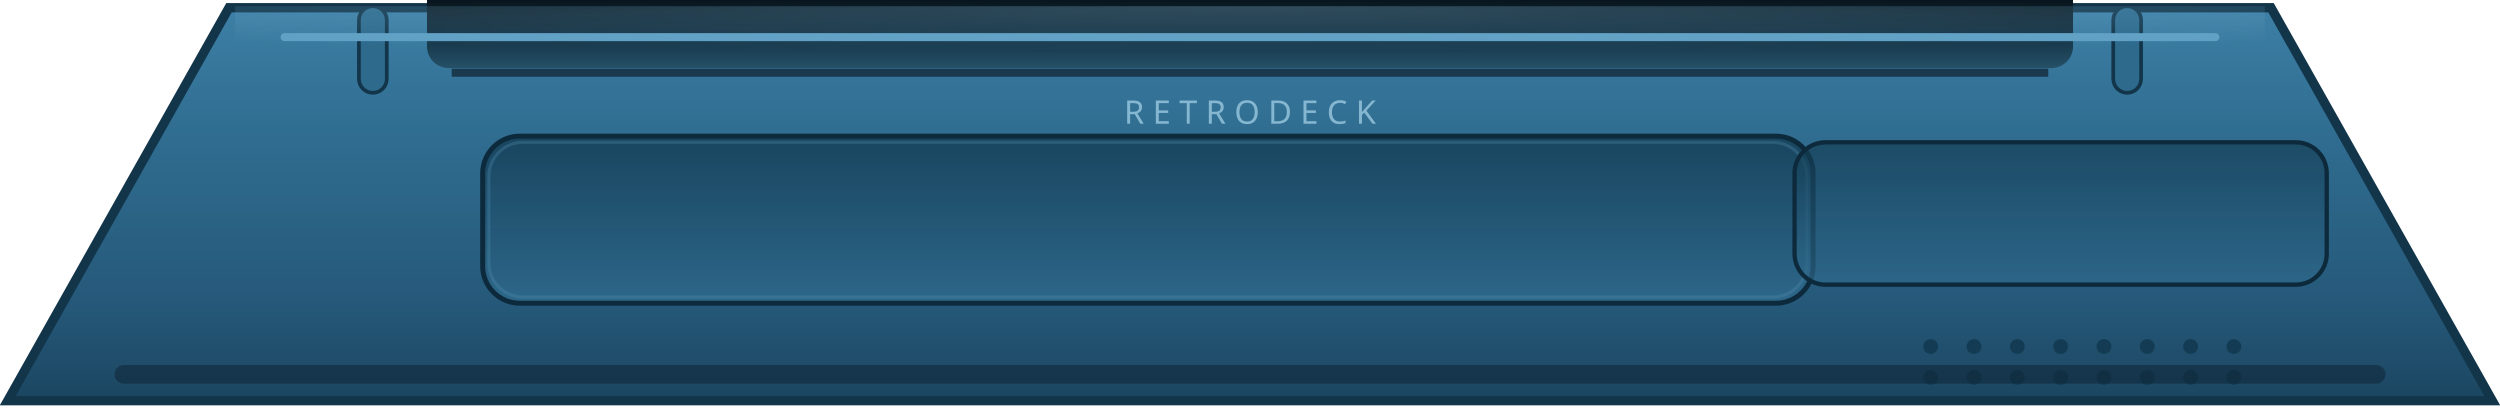
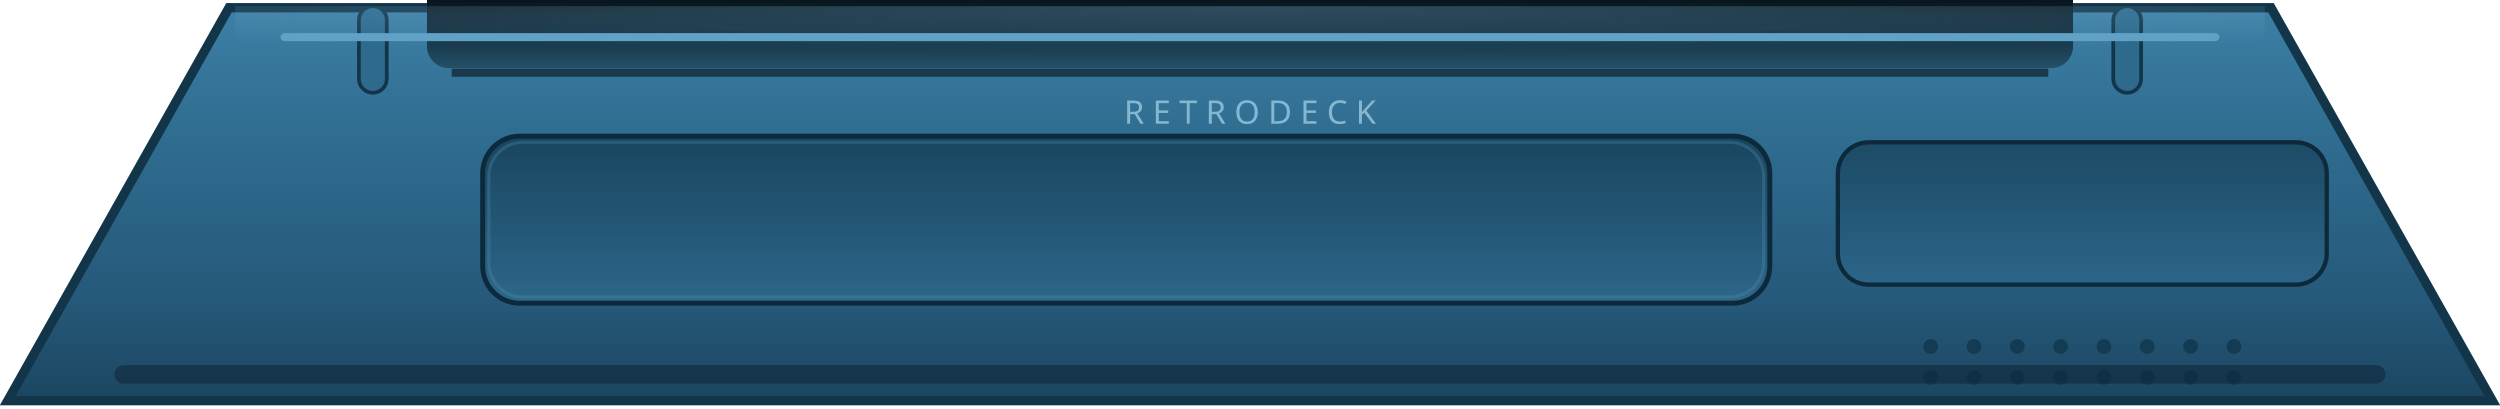
<svg xmlns="http://www.w3.org/2000/svg" width="808" height="132">
  <defs>
    <linearGradient id="body" x1="0" y1="0" x2="0" y2="1">
      <stop offset="0" stop-color="#3d7fa6" />
      <stop offset="0.34" stop-color="#2f6c8f" />
      <stop offset="0.74" stop-color="#26597a" />
      <stop offset="1" stop-color="#1b4661" />
    </linearGradient>
    <linearGradient id="slot" x1="0" y1="0" x2="0" y2="1">
      <stop offset="0" stop-color="#08151d" />
      <stop offset="0.6" stop-color="#16374a" />
      <stop offset="1" stop-color="#255067" />
    </linearGradient>
    <linearGradient id="panel" x1="0" y1="0" x2="0" y2="1">
      <stop offset="0" stop-color="#123a51" />
      <stop offset="1" stop-color="#2f6b8e" />
    </linearGradient>
    <radialGradient id="glow" cx="0.5" cy="0" r="0.9">
      <stop offset="0" stop-color="#7fb6d4" stop-opacity="0.32" />
      <stop offset="1" stop-color="#7fb6d4" stop-opacity="0" />
    </radialGradient>
  </defs>
  <path d="M 74 2.5 L 734 2.5 L 805.5 129.5 L 2.5 129.5 Z" fill="url(#body)" stroke="#12354a" stroke-width="3" />
  <path d="M 138 0 L 670 0 L 670 15 A 7 7 0 0 1 663 22 L 145 22 A 7 7 0 0 1 138 15 Z" fill="url(#slot)" />
  <line x1="146" y1="23.5" x2="662" y2="23.5" stroke="#081019" stroke-width="2.6" opacity="0.6" />
  <g fill="#2d6a8c" stroke="#12354a" stroke-width="1.2">
    <rect x="116" y="2" width="9" height="28" rx="4.5" />
    <rect x="683" y="2" width="9" height="28" rx="4.5" />
  </g>
  <path d="M 92 12 L 716 12" stroke="#5fa0c4" stroke-width="2.6" stroke-linecap="round" />
  <rect x="76" y="2" width="656" height="16" fill="url(#glow)" />
  <text x="404" y="40" font-family="'Segoe UI','Microsoft YaHei',sans-serif" font-size="10.5" text-anchor="middle" fill="#8dbdd6" opacity="0.92">R E T R O   D E C K</text>
-   <rect x="156" y="44" width="430" height="54" rx="12" fill="url(#panel)" opacity="0.78" />
-   <rect x="156" y="44" width="430" height="54" rx="12" fill="none" stroke="#0d2a3c" stroke-width="1.6" />
-   <rect x="158" y="46" width="426" height="50" rx="11" fill="none" stroke="#5590b3" stroke-width="1" opacity="0.3" />
-   <rect x="580" y="46" width="172" height="46" rx="10" fill="url(#panel)" opacity="0.66" />
-   <rect x="580" y="46" width="172" height="46" rx="10" fill="none" stroke="#0d2a3c" stroke-width="1.4" />
+   <rect x="156" y="44" width="416" height="54" rx="12" fill="url(#panel)" opacity="0.78" />
+   <rect x="156" y="44" width="416" height="54" rx="12" fill="none" stroke="#0d2a3c" stroke-width="1.6" />
+   <rect x="158" y="46" width="412" height="50" rx="11" fill="none" stroke="#5590b3" stroke-width="1" opacity="0.3" />
+   <rect x="594" y="46" width="158" height="46" rx="10" fill="url(#panel)" opacity="0.66" />
+   <rect x="594" y="46" width="158" height="46" rx="10" fill="none" stroke="#0d2a3c" stroke-width="1.4" />
  <g fill="#123a51" opacity="0.9">
    <circle cx="624" cy="112" r="2.4" />
    <circle cx="638" cy="112" r="2.4" />
    <circle cx="652" cy="112" r="2.4" />
    <circle cx="666" cy="112" r="2.4" />
    <circle cx="680" cy="112" r="2.4" />
    <circle cx="694" cy="112" r="2.4" />
    <circle cx="708" cy="112" r="2.4" />
    <circle cx="722" cy="112" r="2.4" />
    <circle cx="624" cy="122" r="2.4" />
    <circle cx="638" cy="122" r="2.4" />
    <circle cx="652" cy="122" r="2.4" />
    <circle cx="666" cy="122" r="2.4" />
    <circle cx="680" cy="122" r="2.4" />
    <circle cx="694" cy="122" r="2.4" />
    <circle cx="708" cy="122" r="2.4" />
    <circle cx="722" cy="122" r="2.4" />
  </g>
  <rect x="37" y="118" width="734" height="6" rx="3" fill="#0d2536" opacity="0.55" />
</svg>
